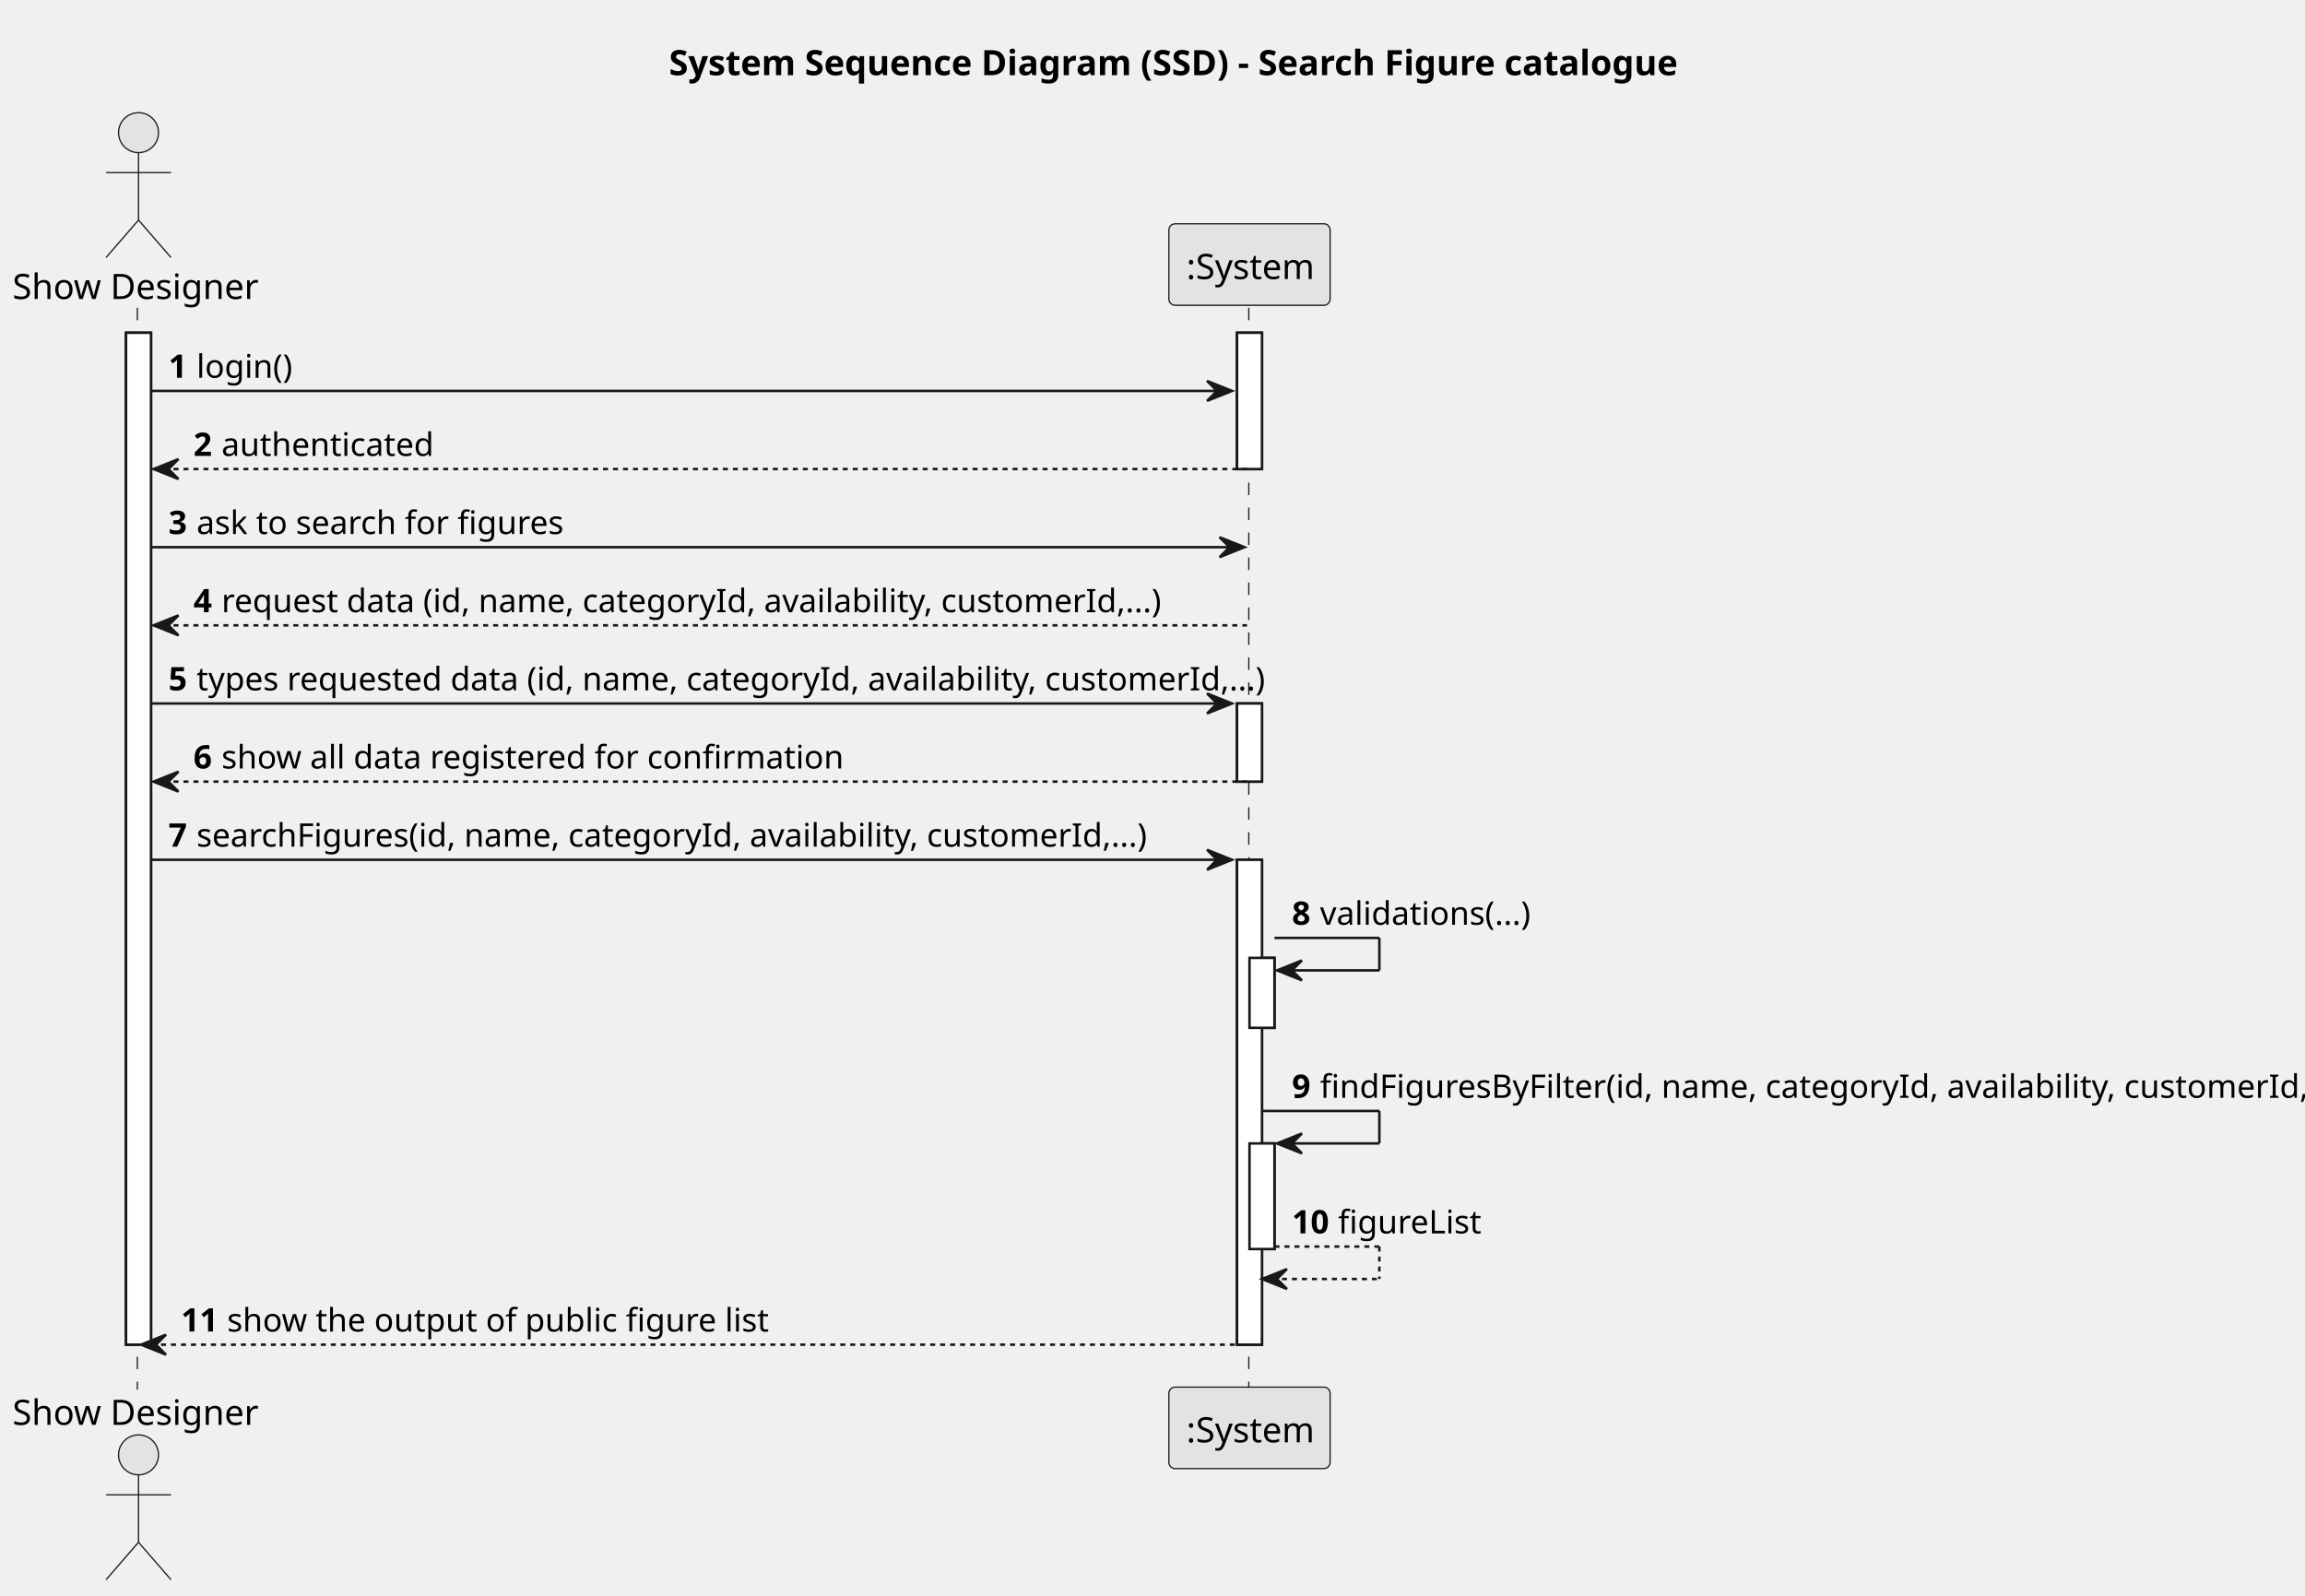
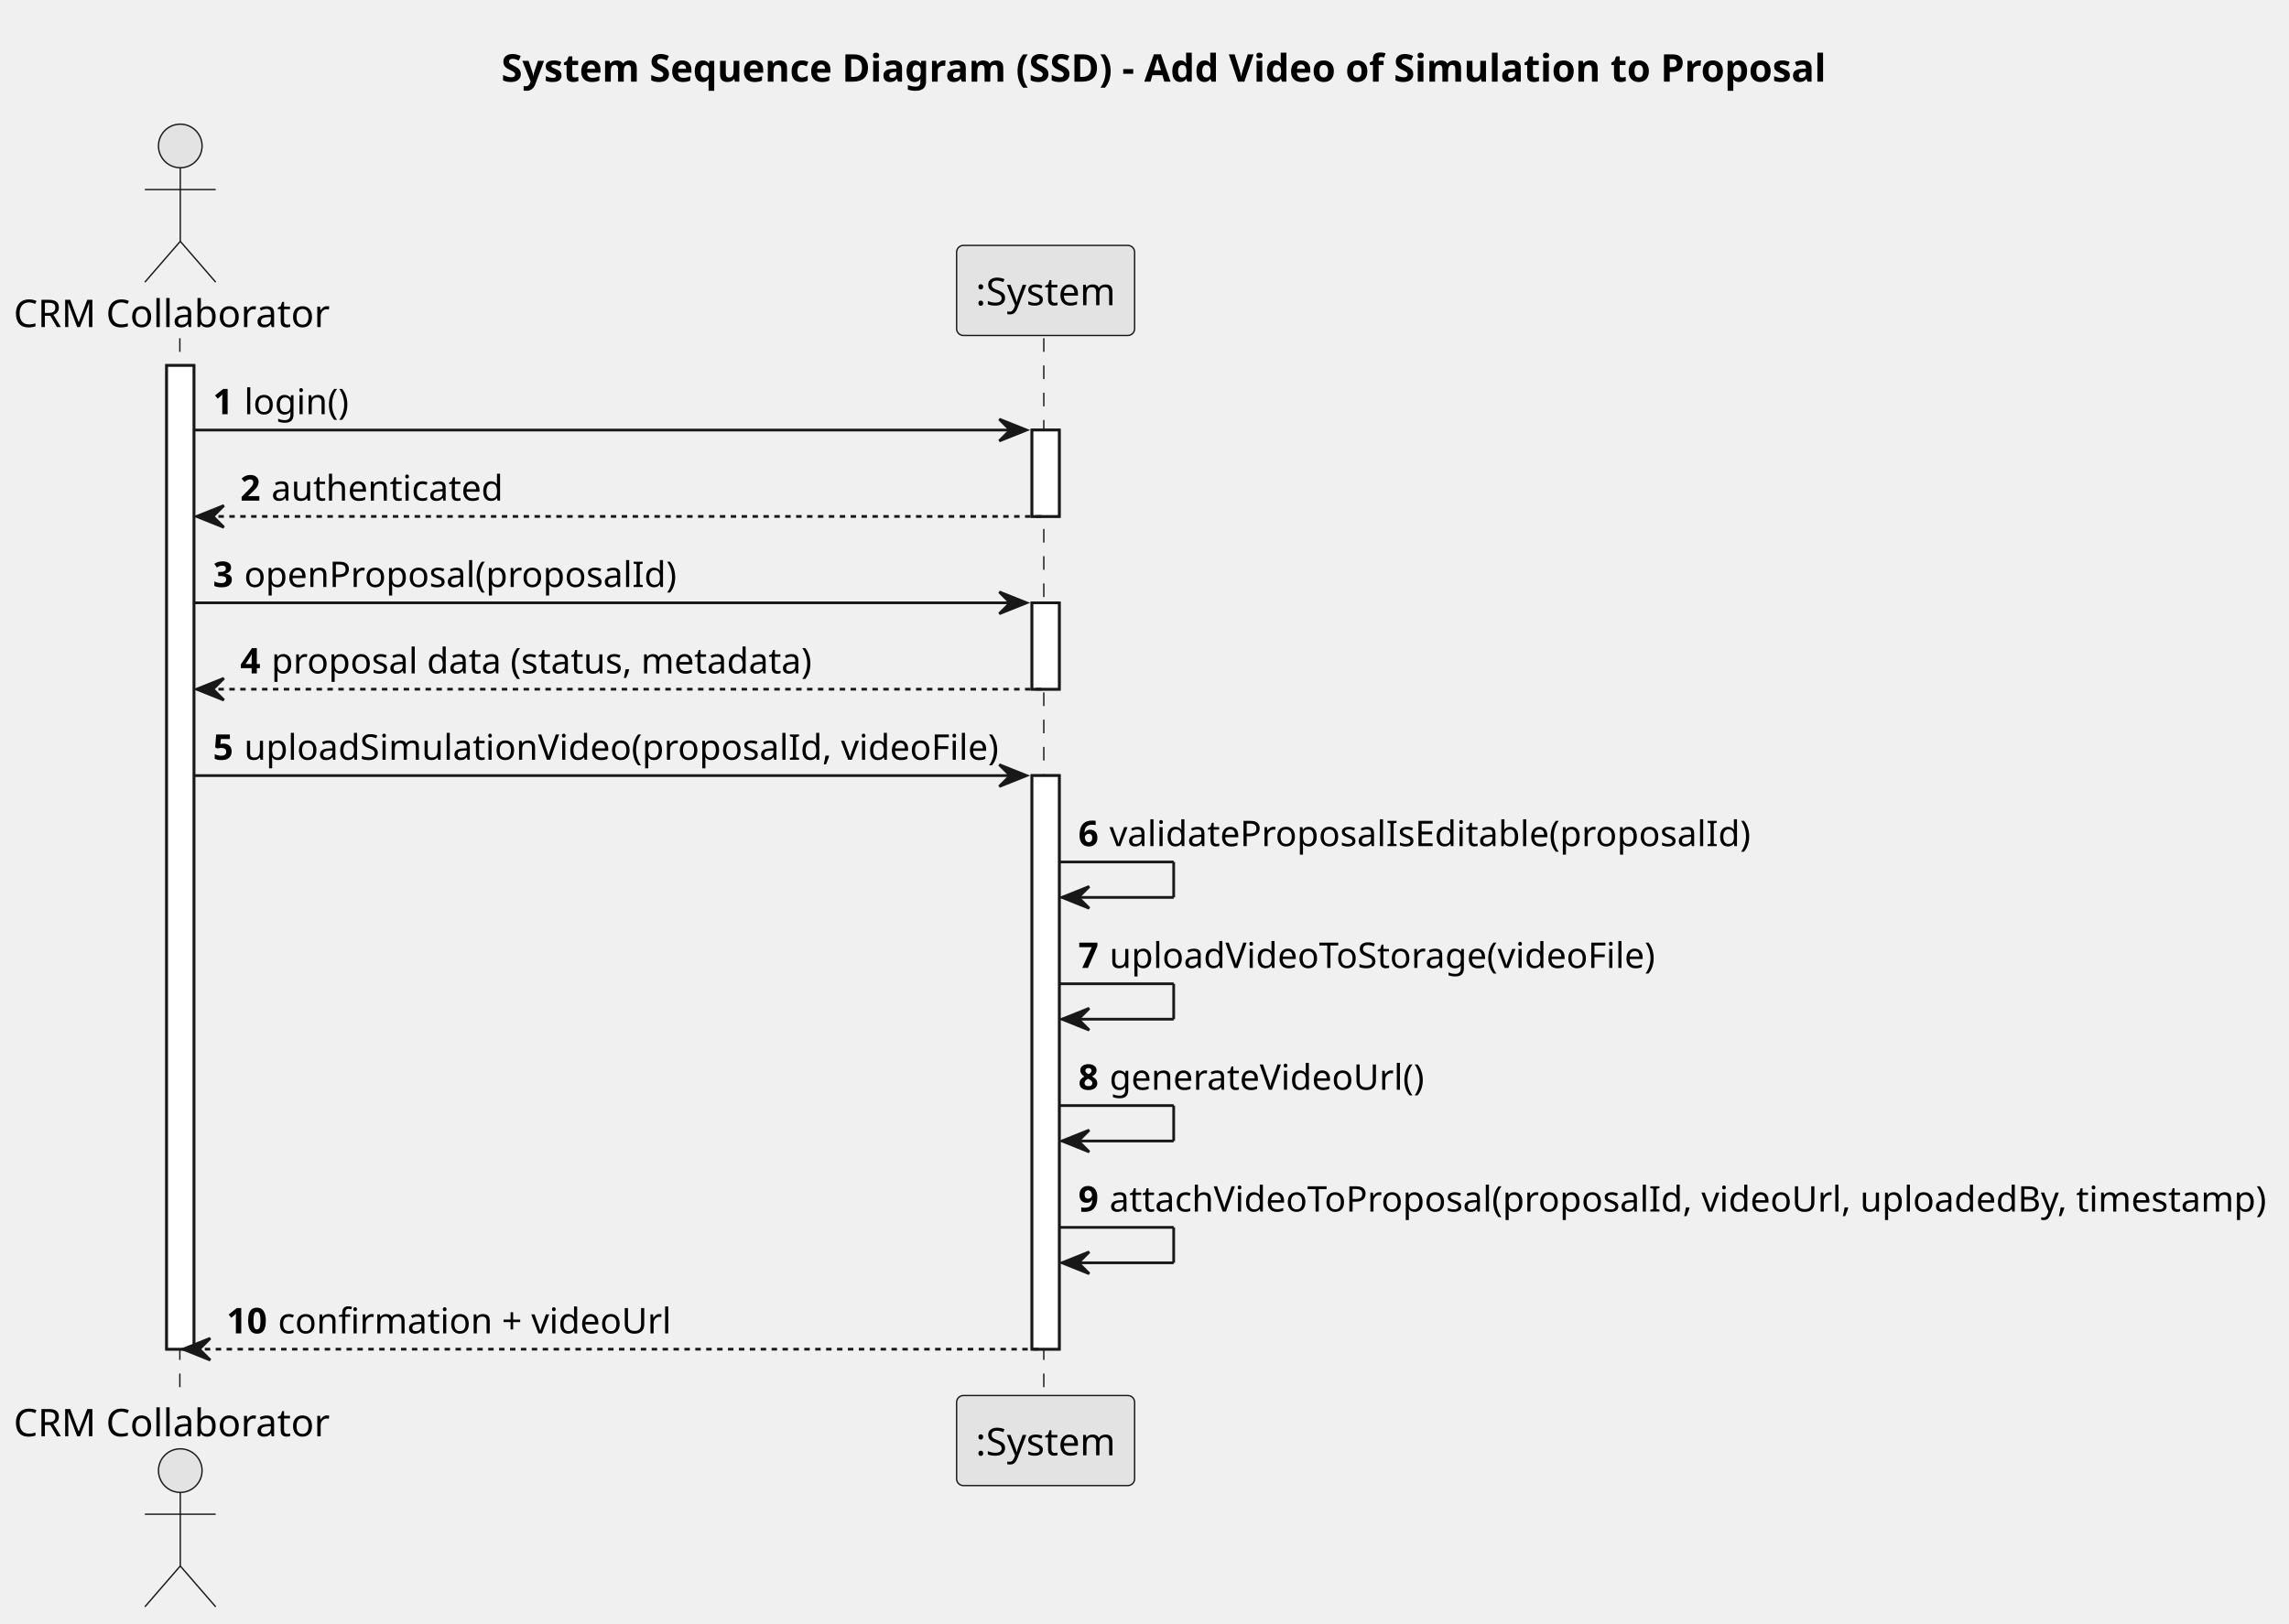
- <svg xmlns="http://www.w3.org/2000/svg" contentStyleType="text/css" height="639px" preserveAspectRatio="none" style="width:923px;height:639px;background:#FFFFFF;" version="1.1" viewBox="0 0 923 639" width="923px" zoomAndPan="magnify">
+ <svg xmlns="http://www.w3.org/2000/svg" contentStyleType="text/css" height="596px" preserveAspectRatio="none" style="width:840px;height:596px;background:#FFFFFF;" version="1.1" viewBox="0 0 840 596" width="840px" zoomAndPan="magnify">
  <defs />
  <g>
-     <text fill="#000000" font-family="sans-serif" font-size="14" font-weight="bold" lengthAdjust="spacing" textLength="396.792" x="267.881" y="30.107">System Sequence Diagram (SSD) - Search Figure catalogue</text>
-     <rect fill="#FFFFFF" height="405.201" style="stroke:#181818;stroke-width:1.0;" width="10" x="50.469" y="133.242" />
-     <rect fill="#FFFFFF" height="54.582" style="stroke:#181818;stroke-width:1.0;" width="10" x="495.343" y="133.242" />
-     <rect fill="#FFFFFF" height="31.291" style="stroke:#181818;stroke-width:1.0;" width="10" x="495.343" y="281.697" />
-     <rect fill="#FFFFFF" height="194.164" style="stroke:#181818;stroke-width:1.0;" width="10" x="495.343" y="344.279" />
-     <rect fill="#FFFFFF" height="28" style="stroke:#181818;stroke-width:1.0;" width="10" x="500.343" y="383.57" />
-     <rect fill="#FFFFFF" height="42.291" style="stroke:#181818;stroke-width:1.0;" width="10" x="500.343" y="457.861" />
-     <line style="stroke:#181818;stroke-width:0.5;stroke-dasharray:5.0,5.0;" x1="55" x2="55" y1="123.242" y2="556.443" />
-     <line style="stroke:#181818;stroke-width:0.5;stroke-dasharray:5.0,5.0;" x1="500.06" x2="500.06" y1="123.242" y2="556.443" />
-     <text fill="#000000" font-family="sans-serif" font-size="14" lengthAdjust="spacing" textLength="94.938" x="5" y="119.728">Show Designer</text>
-     <ellipse cx="55.469" cy="53.121" fill="#E3E3E3" rx="8" ry="8" style="stroke:#181818;stroke-width:0.5;" />
-     <path d="M55.469,61.121 L55.469,88.121 M42.469,69.121 L68.469,69.121 M55.469,88.121 L42.469,103.121 M55.469,88.121 L68.469,103.121 " fill="none" style="stroke:#181818;stroke-width:0.5;" />
-     <text fill="#000000" font-family="sans-serif" font-size="14" lengthAdjust="spacing" textLength="94.938" x="5" y="570.551">Show Designer</text>
-     <ellipse cx="55.469" cy="582.564" fill="#E3E3E3" rx="8" ry="8" style="stroke:#181818;stroke-width:0.5;" />
-     <path d="M55.469,590.564 L55.469,617.564 M42.469,598.564 L68.469,598.564 M55.469,617.564 L42.469,632.564 M55.469,617.564 L68.469,632.564 " fill="none" style="stroke:#181818;stroke-width:0.5;" />
-     <rect fill="#E3E3E3" height="32.621" rx="2.5" ry="2.5" style="stroke:#181818;stroke-width:0.5;" width="64.565" x="468.06" y="89.621" />
-     <text fill="#000000" font-family="sans-serif" font-size="14" lengthAdjust="spacing" textLength="50.565" x="475.06" y="111.728">:System</text>
-     <rect fill="#E3E3E3" height="32.621" rx="2.5" ry="2.5" style="stroke:#181818;stroke-width:0.5;" width="64.565" x="468.06" y="555.443" />
-     <text fill="#000000" font-family="sans-serif" font-size="14" lengthAdjust="spacing" textLength="50.565" x="475.06" y="577.551">:System</text>
-     <rect fill="#FFFFFF" height="405.201" style="stroke:#181818;stroke-width:1.0;" width="10" x="50.469" y="133.242" />
-     <rect fill="#FFFFFF" height="54.582" style="stroke:#181818;stroke-width:1.0;" width="10" x="495.343" y="133.242" />
-     <rect fill="#FFFFFF" height="31.291" style="stroke:#181818;stroke-width:1.0;" width="10" x="495.343" y="281.697" />
-     <rect fill="#FFFFFF" height="194.164" style="stroke:#181818;stroke-width:1.0;" width="10" x="495.343" y="344.279" />
-     <rect fill="#FFFFFF" height="28" style="stroke:#181818;stroke-width:1.0;" width="10" x="500.343" y="383.57" />
-     <rect fill="#FFFFFF" height="42.291" style="stroke:#181818;stroke-width:1.0;" width="10" x="500.343" y="457.861" />
-     <polygon fill="#181818" points="483.343,152.533,493.343,156.533,483.343,160.533,487.343,156.533" style="stroke:#181818;stroke-width:1.0;" />
-     <line style="stroke:#181818;stroke-width:1.0;" x1="60.469" x2="489.343" y1="156.533" y2="156.533" />
-     <text fill="#000000" font-family="sans-serif" font-size="13" font-weight="bold" lengthAdjust="spacing" textLength="7.23" x="67.469" y="151.27">1</text>
-     <text fill="#000000" font-family="sans-serif" font-size="13" lengthAdjust="spacing" textLength="36.124" x="78.699" y="151.27">login()</text>
-     <polygon fill="#181818" points="71.469,183.824,61.469,187.824,71.469,191.824,67.469,187.824" style="stroke:#181818;stroke-width:1.0;" />
-     <line style="stroke:#181818;stroke-width:1.0;stroke-dasharray:2.0,2.0;" x1="65.469" x2="499.343" y1="187.824" y2="187.824" />
-     <text fill="#000000" font-family="sans-serif" font-size="13" font-weight="bold" lengthAdjust="spacing" textLength="7.23" x="77.469" y="182.561">2</text>
-     <text fill="#000000" font-family="sans-serif" font-size="13" lengthAdjust="spacing" textLength="78.064" x="88.699" y="182.561">authenticated</text>
-     <polygon fill="#181818" points="488.343,215.115,498.343,219.115,488.343,223.115,492.343,219.115" style="stroke:#181818;stroke-width:1.0;" />
-     <line style="stroke:#181818;stroke-width:1.0;" x1="60.469" x2="494.343" y1="219.115" y2="219.115" />
-     <text fill="#000000" font-family="sans-serif" font-size="13" font-weight="bold" lengthAdjust="spacing" textLength="7.23" x="67.469" y="213.852">3</text>
-     <text fill="#000000" font-family="sans-serif" font-size="13" lengthAdjust="spacing" textLength="138.728" x="78.699" y="213.852">ask to search for figures</text>
-     <polygon fill="#181818" points="71.469,246.406,61.469,250.406,71.469,254.406,67.469,250.406" style="stroke:#181818;stroke-width:1.0;" />
-     <line style="stroke:#181818;stroke-width:1.0;stroke-dasharray:2.0,2.0;" x1="65.469" x2="499.343" y1="250.406" y2="250.406" />
-     <text fill="#000000" font-family="sans-serif" font-size="13" font-weight="bold" lengthAdjust="spacing" textLength="7.23" x="77.469" y="245.144">4</text>
-     <text fill="#000000" font-family="sans-serif" font-size="13" lengthAdjust="spacing" textLength="355.5" x="88.699" y="245.144">request data (id, name, categoryId, availability, customerId,...)</text>
-     <polygon fill="#181818" points="483.343,277.697,493.343,281.697,483.343,285.697,487.343,281.697" style="stroke:#181818;stroke-width:1.0;" />
-     <line style="stroke:#181818;stroke-width:1.0;" x1="60.469" x2="489.343" y1="281.697" y2="281.697" />
-     <text fill="#000000" font-family="sans-serif" font-size="13" font-weight="bold" lengthAdjust="spacing" textLength="7.23" x="67.469" y="276.435">5</text>
-     <text fill="#000000" font-family="sans-serif" font-size="13" lengthAdjust="spacing" textLength="404.644" x="78.699" y="276.435">types requested data (id, name, categoryId, availability, customerId,...)</text>
-     <polygon fill="#181818" points="71.469,308.988,61.469,312.988,71.469,316.988,67.469,312.988" style="stroke:#181818;stroke-width:1.0;" />
-     <line style="stroke:#181818;stroke-width:1.0;stroke-dasharray:2.0,2.0;" x1="65.469" x2="499.343" y1="312.988" y2="312.988" />
-     <text fill="#000000" font-family="sans-serif" font-size="13" font-weight="bold" lengthAdjust="spacing" textLength="7.23" x="77.469" y="307.726">6</text>
-     <text fill="#000000" font-family="sans-serif" font-size="13" lengthAdjust="spacing" textLength="230.502" x="88.699" y="307.726">show all data registered for confirmation</text>
-     <polygon fill="#181818" points="483.343,340.279,493.343,344.279,483.343,348.279,487.343,344.279" style="stroke:#181818;stroke-width:1.0;" />
-     <line style="stroke:#181818;stroke-width:1.0;" x1="60.469" x2="489.343" y1="344.279" y2="344.279" />
-     <text fill="#000000" font-family="sans-serif" font-size="13" font-weight="bold" lengthAdjust="spacing" textLength="7.23" x="67.469" y="339.017">7</text>
-     <text fill="#000000" font-family="sans-serif" font-size="13" lengthAdjust="spacing" textLength="361.981" x="78.699" y="339.017">searchFigures(id, name, categoryId, availability, customerId,...)</text>
-     <line style="stroke:#181818;stroke-width:1.0;" x1="510.343" x2="552.343" y1="375.57" y2="375.57" />
-     <line style="stroke:#181818;stroke-width:1.0;" x1="552.343" x2="552.343" y1="375.57" y2="388.57" />
-     <line style="stroke:#181818;stroke-width:1.0;" x1="511.343" x2="552.343" y1="388.57" y2="388.57" />
-     <polygon fill="#181818" points="521.343,384.57,511.343,388.57,521.343,392.57,517.343,388.57" style="stroke:#181818;stroke-width:1.0;" />
-     <text fill="#000000" font-family="sans-serif" font-size="13" font-weight="bold" lengthAdjust="spacing" textLength="7.23" x="517.343" y="370.308">8</text>
-     <text fill="#000000" font-family="sans-serif" font-size="13" lengthAdjust="spacing" textLength="80.92" x="528.573" y="370.308">validations(...)</text>
-     <line style="stroke:#181818;stroke-width:1.0;" x1="505.343" x2="552.343" y1="444.861" y2="444.861" />
-     <line style="stroke:#181818;stroke-width:1.0;" x1="552.343" x2="552.343" y1="444.861" y2="457.861" />
-     <line style="stroke:#181818;stroke-width:1.0;" x1="511.343" x2="552.343" y1="457.861" y2="457.861" />
-     <polygon fill="#181818" points="521.343,453.861,511.343,457.861,521.343,461.861,517.343,457.861" style="stroke:#181818;stroke-width:1.0;" />
-     <text fill="#000000" font-family="sans-serif" font-size="13" font-weight="bold" lengthAdjust="spacing" textLength="7.23" x="517.343" y="439.599">9</text>
-     <text fill="#000000" font-family="sans-serif" font-size="13" lengthAdjust="spacing" textLength="387.981" x="528.573" y="439.599">findFiguresByFilter(id, name, categoryId, availability, customerId,...)</text>
-     <line style="stroke:#181818;stroke-width:1.0;stroke-dasharray:2.0,2.0;" x1="510.343" x2="552.343" y1="499.152" y2="499.152" />
-     <line style="stroke:#181818;stroke-width:1.0;stroke-dasharray:2.0,2.0;" x1="552.343" x2="552.343" y1="499.152" y2="512.152" />
-     <line style="stroke:#181818;stroke-width:1.0;stroke-dasharray:2.0,2.0;" x1="505.343" x2="552.343" y1="512.152" y2="512.152" />
-     <polygon fill="#181818" points="515.343,508.152,505.343,512.152,515.343,516.152,511.343,512.152" style="stroke:#181818;stroke-width:1.0;" />
-     <text fill="#000000" font-family="sans-serif" font-size="13" font-weight="bold" lengthAdjust="spacing" textLength="14.46" x="517.343" y="493.89">10</text>
-     <text fill="#000000" font-family="sans-serif" font-size="13" lengthAdjust="spacing" textLength="52.749" x="535.803" y="493.89">figureList</text>
-     <polygon fill="#181818" points="66.469,534.443,56.469,538.443,66.469,542.443,62.469,538.443" style="stroke:#181818;stroke-width:1.0;" />
-     <line style="stroke:#181818;stroke-width:1.0;stroke-dasharray:2.0,2.0;" x1="60.469" x2="499.343" y1="538.443" y2="538.443" />
-     <text fill="#000000" font-family="sans-serif" font-size="13" font-weight="bold" lengthAdjust="spacing" textLength="14.46" x="72.469" y="533.181">11</text>
-     <text fill="#000000" font-family="sans-serif" font-size="13" lengthAdjust="spacing" textLength="199.45" x="90.929" y="533.181">show the output of public figure list</text>
+     <text fill="#000000" font-family="sans-serif" font-size="14" font-weight="bold" lengthAdjust="spacing" textLength="486.694" x="183.973" y="29.966">System Sequence Diagram (SSD) - Add Video of Simulation to Proposal</text>
+     <rect fill="#FFFFFF" height="361.06" style="stroke:#181818;stroke-width:1.0;" width="10" x="61.156" y="134.136" />
+     <rect fill="#FFFFFF" height="31.706" style="stroke:#181818;stroke-width:1.0;" width="10" x="378.713" y="157.842" />
+     <rect fill="#FFFFFF" height="31.706" style="stroke:#181818;stroke-width:1.0;" width="10" x="378.713" y="221.254" />
+     <rect fill="#FFFFFF" height="210.53" style="stroke:#181818;stroke-width:1.0;" width="10" x="378.713" y="284.666" />
+     <line style="stroke:#181818;stroke-width:0.5;stroke-dasharray:5.0,5.0;" x1="66" x2="66" y1="124.136" y2="513.196" />
+     <line style="stroke:#181818;stroke-width:0.5;stroke-dasharray:5.0,5.0;" x1="383.051" x2="383.051" y1="124.136" y2="513.196" />
+     <text fill="#000000" font-family="sans-serif" font-size="14" lengthAdjust="spacing" textLength="116.312" x="5" y="120.034">CRM Collaborator</text>
+     <ellipse cx="66.156" cy="53.568" fill="#E3E3E3" rx="8" ry="8" style="stroke:#181818;stroke-width:0.5;" />
+     <path d="M66.156,61.568 L66.156,88.568 M53.156,69.568 L79.156,69.568 M66.156,88.568 L53.156,103.568 M66.156,88.568 L79.156,103.568 " fill="none" style="stroke:#181818;stroke-width:0.5;" />
+     <text fill="#000000" font-family="sans-serif" font-size="14" lengthAdjust="spacing" textLength="116.312" x="5" y="527.162">CRM Collaborator</text>
+     <ellipse cx="66.156" cy="539.764" fill="#E3E3E3" rx="8" ry="8" style="stroke:#181818;stroke-width:0.5;" />
+     <path d="M66.156,547.764 L66.156,574.764 M53.156,555.764 L79.156,555.764 M66.156,574.764 L53.156,589.764 M66.156,574.764 L79.156,589.764 " fill="none" style="stroke:#181818;stroke-width:0.5;" />
+     <rect fill="#E3E3E3" height="33.068" rx="2.5" ry="2.5" style="stroke:#181818;stroke-width:0.5;" width="65.324" x="351.051" y="90.068" />
+     <text fill="#000000" font-family="sans-serif" font-size="14" lengthAdjust="spacing" textLength="51.324" x="358.051" y="112.034">:System</text>
+     <rect fill="#E3E3E3" height="33.068" rx="2.5" ry="2.5" style="stroke:#181818;stroke-width:0.5;" width="65.324" x="351.051" y="512.196" />
+     <text fill="#000000" font-family="sans-serif" font-size="14" lengthAdjust="spacing" textLength="51.324" x="358.051" y="534.162">:System</text>
+     <rect fill="#FFFFFF" height="361.06" style="stroke:#181818;stroke-width:1.0;" width="10" x="61.156" y="134.136" />
+     <rect fill="#FFFFFF" height="31.706" style="stroke:#181818;stroke-width:1.0;" width="10" x="378.713" y="157.842" />
+     <rect fill="#FFFFFF" height="31.706" style="stroke:#181818;stroke-width:1.0;" width="10" x="378.713" y="221.254" />
+     <rect fill="#FFFFFF" height="210.53" style="stroke:#181818;stroke-width:1.0;" width="10" x="378.713" y="284.666" />
+     <polygon fill="#181818" points="366.713,153.842,376.713,157.842,366.713,161.842,370.713,157.842" style="stroke:#181818;stroke-width:1.0;" />
+     <line style="stroke:#181818;stroke-width:1.0;" x1="71.156" x2="372.713" y1="157.842" y2="157.842" />
+     <text fill="#000000" font-family="sans-serif" font-size="13" font-weight="bold" lengthAdjust="spacing" textLength="7.436" x="78.156" y="152.033">1</text>
+     <text fill="#000000" font-family="sans-serif" font-size="13" lengthAdjust="spacing" textLength="38.402" x="89.592" y="152.033">login()</text>
+     <polygon fill="#181818" points="82.156,185.548,72.156,189.548,82.156,193.548,78.156,189.548" style="stroke:#181818;stroke-width:1.0;" />
+     <line style="stroke:#181818;stroke-width:1.0;stroke-dasharray:2.0,2.0;" x1="76.156" x2="382.713" y1="189.548" y2="189.548" />
+     <text fill="#000000" font-family="sans-serif" font-size="13" font-weight="bold" lengthAdjust="spacing" textLength="7.436" x="88.156" y="183.739">2</text>
+     <text fill="#000000" font-family="sans-serif" font-size="13" lengthAdjust="spacing" textLength="85.02" x="99.592" y="183.739">authenticated</text>
+     <polygon fill="#181818" points="366.713,217.254,376.713,221.254,366.713,225.254,370.713,221.254" style="stroke:#181818;stroke-width:1.0;" />
+     <line style="stroke:#181818;stroke-width:1.0;" x1="71.156" x2="372.713" y1="221.254" y2="221.254" />
+     <text fill="#000000" font-family="sans-serif" font-size="13" font-weight="bold" lengthAdjust="spacing" textLength="7.436" x="78.156" y="215.445">3</text>
+     <text fill="#000000" font-family="sans-serif" font-size="13" lengthAdjust="spacing" textLength="159.224" x="89.592" y="215.445">openProposal(proposalId)</text>
+     <polygon fill="#181818" points="82.156,248.96,72.156,252.96,82.156,256.96,78.156,252.96" style="stroke:#181818;stroke-width:1.0;" />
+     <line style="stroke:#181818;stroke-width:1.0;stroke-dasharray:2.0,2.0;" x1="76.156" x2="382.713" y1="252.96" y2="252.96" />
+     <text fill="#000000" font-family="sans-serif" font-size="13" font-weight="bold" lengthAdjust="spacing" textLength="7.436" x="88.156" y="247.151">4</text>
+     <text fill="#000000" font-family="sans-serif" font-size="13" lengthAdjust="spacing" textLength="198.575" x="99.592" y="247.151">proposal data (status, metadata)</text>
+     <polygon fill="#181818" points="366.713,280.666,376.713,284.666,366.713,288.666,370.713,284.666" style="stroke:#181818;stroke-width:1.0;" />
+     <line style="stroke:#181818;stroke-width:1.0;" x1="71.156" x2="372.713" y1="284.666" y2="284.666" />
+     <text fill="#000000" font-family="sans-serif" font-size="13" font-weight="bold" lengthAdjust="spacing" textLength="7.436" x="78.156" y="278.857">5</text>
+     <text fill="#000000" font-family="sans-serif" font-size="13" lengthAdjust="spacing" textLength="277.121" x="89.592" y="278.857">uploadSimulationVideo(proposalId, videoFile)</text>
+     <line style="stroke:#181818;stroke-width:1.0;" x1="388.713" x2="430.713" y1="316.372" y2="316.372" />
+     <line style="stroke:#181818;stroke-width:1.0;" x1="430.713" x2="430.713" y1="316.372" y2="329.372" />
+     <line style="stroke:#181818;stroke-width:1.0;" x1="389.713" x2="430.713" y1="329.372" y2="329.372" />
+     <polygon fill="#181818" points="399.713,325.372,389.713,329.372,399.713,333.372,395.713,329.372" style="stroke:#181818;stroke-width:1.0;" />
+     <text fill="#000000" font-family="sans-serif" font-size="13" font-weight="bold" lengthAdjust="spacing" textLength="7.436" x="395.713" y="310.563">6</text>
+     <text fill="#000000" font-family="sans-serif" font-size="13" lengthAdjust="spacing" textLength="235.794" x="407.149" y="310.563">validateProposalIsEditable(proposalId)</text>
+     <line style="stroke:#181818;stroke-width:1.0;" x1="388.713" x2="430.713" y1="361.078" y2="361.078" />
+     <line style="stroke:#181818;stroke-width:1.0;" x1="430.713" x2="430.713" y1="361.078" y2="374.078" />
+     <line style="stroke:#181818;stroke-width:1.0;" x1="389.713" x2="430.713" y1="374.078" y2="374.078" />
+     <polygon fill="#181818" points="399.713,370.078,389.713,374.078,399.713,378.078,395.713,374.078" style="stroke:#181818;stroke-width:1.0;" />
+     <text fill="#000000" font-family="sans-serif" font-size="13" font-weight="bold" lengthAdjust="spacing" textLength="7.436" x="395.713" y="355.269">7</text>
+     <text fill="#000000" font-family="sans-serif" font-size="13" lengthAdjust="spacing" textLength="201.396" x="407.149" y="355.269">uploadVideoToStorage(videoFile)</text>
+     <line style="stroke:#181818;stroke-width:1.0;" x1="388.713" x2="430.713" y1="405.784" y2="405.784" />
+     <line style="stroke:#181818;stroke-width:1.0;" x1="430.713" x2="430.713" y1="405.784" y2="418.784" />
+     <line style="stroke:#181818;stroke-width:1.0;" x1="389.713" x2="430.713" y1="418.784" y2="418.784" />
+     <polygon fill="#181818" points="399.713,414.784,389.713,418.784,399.713,422.784,395.713,418.784" style="stroke:#181818;stroke-width:1.0;" />
+     <text fill="#000000" font-family="sans-serif" font-size="13" font-weight="bold" lengthAdjust="spacing" textLength="7.436" x="395.713" y="399.975">8</text>
+     <text fill="#000000" font-family="sans-serif" font-size="13" lengthAdjust="spacing" textLength="115.752" x="407.149" y="399.975">generateVideoUrl()</text>
+     <line style="stroke:#181818;stroke-width:1.0;" x1="388.713" x2="430.713" y1="450.49" y2="450.49" />
+     <line style="stroke:#181818;stroke-width:1.0;" x1="430.713" x2="430.713" y1="450.49" y2="463.49" />
+     <line style="stroke:#181818;stroke-width:1.0;" x1="389.713" x2="430.713" y1="463.49" y2="463.49" />
+     <polygon fill="#181818" points="399.713,459.49,389.713,463.49,399.713,467.49,395.713,463.49" style="stroke:#181818;stroke-width:1.0;" />
+     <text fill="#000000" font-family="sans-serif" font-size="13" font-weight="bold" lengthAdjust="spacing" textLength="7.436" x="395.713" y="444.681">9</text>
+     <text fill="#000000" font-family="sans-serif" font-size="13" lengthAdjust="spacing" textLength="426.491" x="407.149" y="444.681">attachVideoToProposal(proposalId, videoUrl, uploadedBy, timestamp)</text>
+     <polygon fill="#181818" points="77.156,491.196,67.156,495.196,77.156,499.196,73.156,495.196" style="stroke:#181818;stroke-width:1.0;" />
+     <line style="stroke:#181818;stroke-width:1.0;stroke-dasharray:2.0,2.0;" x1="71.156" x2="382.713" y1="495.196" y2="495.196" />
+     <text fill="#000000" font-family="sans-serif" font-size="13" font-weight="bold" lengthAdjust="spacing" textLength="14.872" x="83.156" y="489.387">10</text>
+     <text fill="#000000" font-family="sans-serif" font-size="13" lengthAdjust="spacing" textLength="144.3" x="102.028" y="489.387">confirmation + videoUrl</text>
  </g>
</svg>
